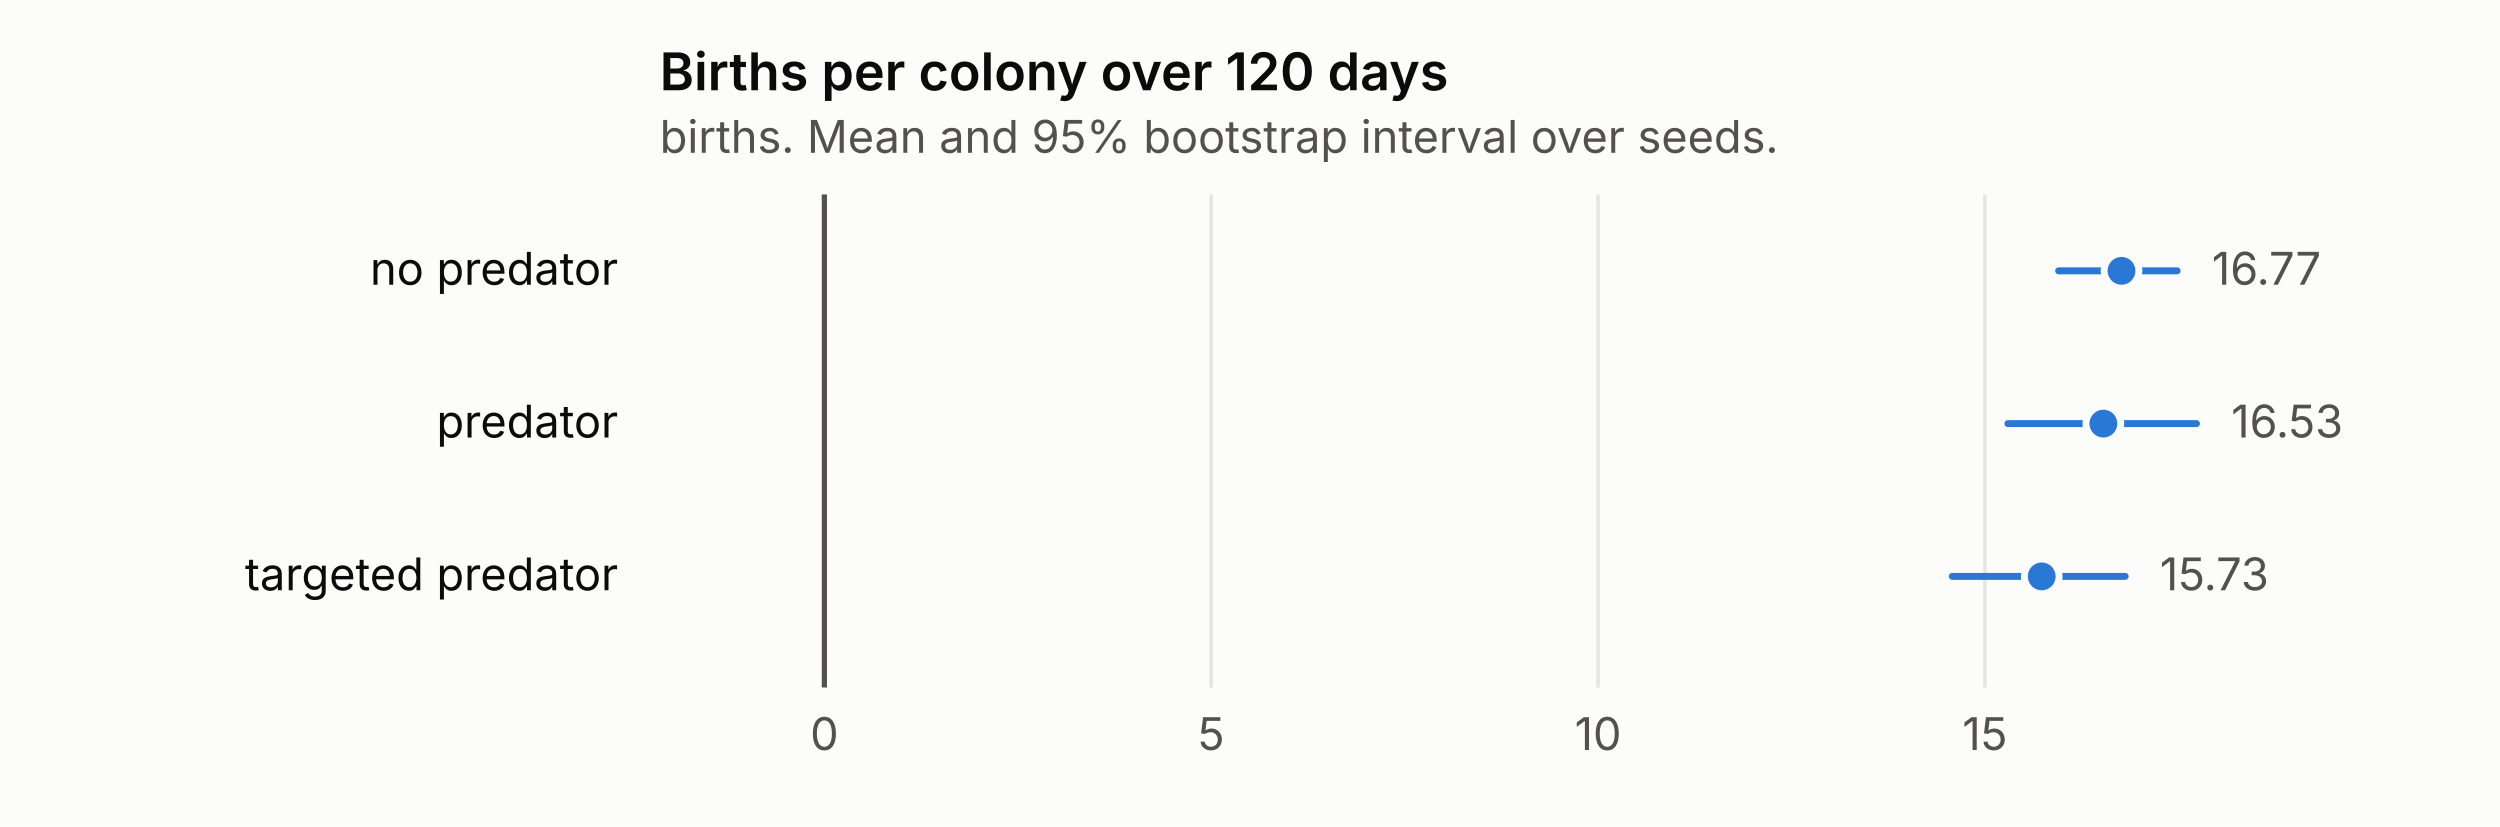
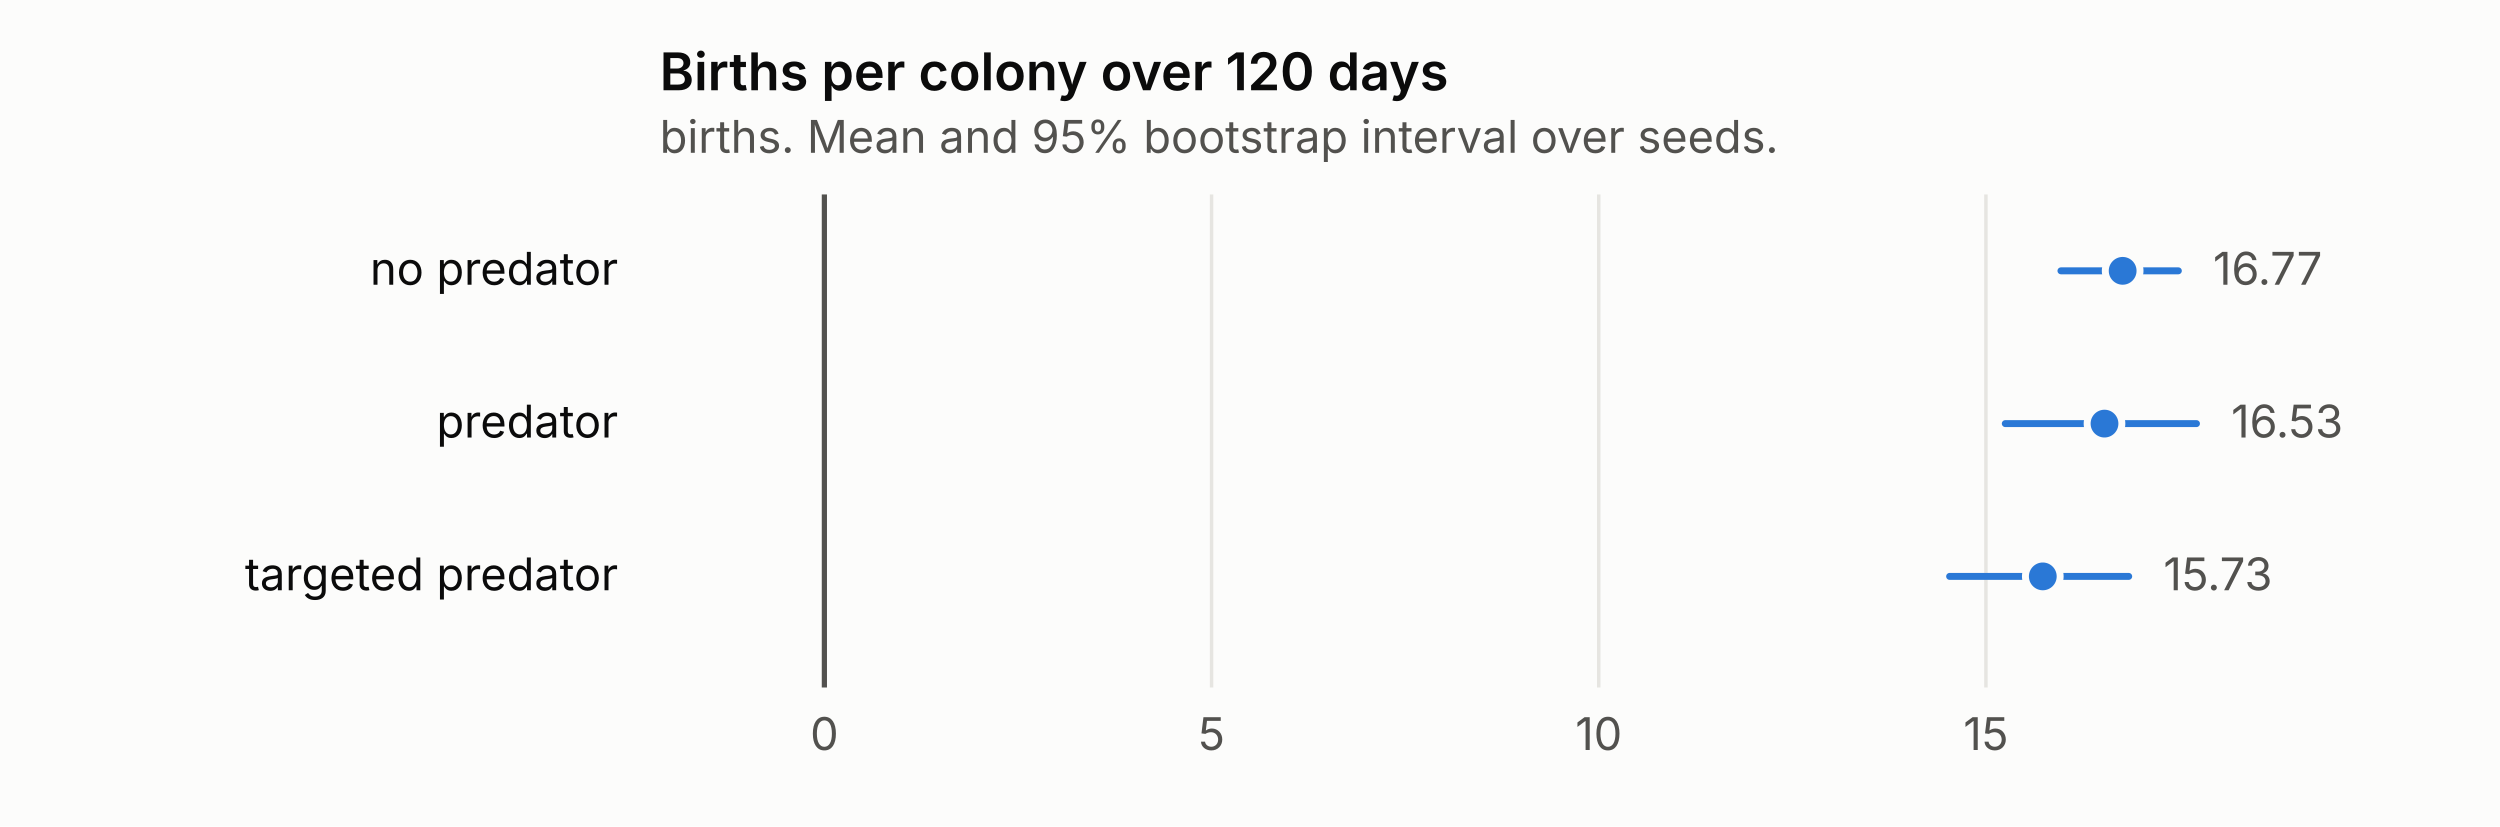
<svg xmlns="http://www.w3.org/2000/svg" width="720" height="238" viewBox="0 0 720 238" font-family="Inter, Segoe UI, Helvetica, Arial, sans-serif" font-size="13">
  <rect width="720" height="238" fill="#fcfcfb" />
  <text x="190" y="26" font-size="15" font-weight="600" fill="#0b0b0b">Births per colony over 120 days</text>
  <text x="190" y="44" fill="#52514e">births. Mean and 95% bootstrap interval over seeds.</text>
  <line x1="237.419" x2="237.419" y1="56" y2="198" stroke="#52514e" stroke-width="1.5" />
  <text x="237.419" y="216" text-anchor="middle" fill="#52514e">0</text>
-   <line x1="348.83" x2="348.83" y1="56" y2="198" stroke="#e6e5e1" stroke-width="1" />
-   <text x="348.83" y="216" text-anchor="middle" fill="#52514e">5</text>
-   <line x1="460.242" x2="460.242" y1="56" y2="198" stroke="#e6e5e1" stroke-width="1" />
-   <text x="460.242" y="216" text-anchor="middle" fill="#52514e">10</text>
-   <line x1="571.653" x2="571.653" y1="56" y2="198" stroke="#e6e5e1" stroke-width="1" />
-   <text x="571.653" y="216" text-anchor="middle" fill="#52514e">15</text>
+   <line x1="348.929" x2="348.929" y1="56" y2="198" stroke="#e6e5e1" stroke-width="1" />
+   <text x="348.929" y="216" text-anchor="middle" fill="#52514e">5</text>
+   <line x1="460.438" x2="460.438" y1="56" y2="198" stroke="#e6e5e1" stroke-width="1" />
+   <text x="460.438" y="216" text-anchor="middle" fill="#52514e">10</text>
+   <line x1="571.947" x2="571.947" y1="56" y2="198" stroke="#e6e5e1" stroke-width="1" />
+   <text x="571.947" y="216" text-anchor="middle" fill="#52514e">15</text>
  <text x="178" y="82" text-anchor="end" fill="#0b0b0b">no predator</text>
-   <line x1="592.89" x2="627.01" y1="78" y2="78" stroke="#2a78d6" stroke-width="2" stroke-linecap="round" />
-   <circle cx="610.995" cy="78" r="5" fill="#2a78d6" stroke="#fcfcfb" stroke-width="2" />
-   <text x="637.01" y="82" fill="#52514e">16.77</text>
+   <line x1="593.552" x2="627.362" y1="78" y2="78" stroke="#2a78d6" stroke-width="2" stroke-linecap="round" />
+   <circle cx="611.324" cy="78" r="5" fill="#2a78d6" stroke="#fcfcfb" stroke-width="2" />
+   <text x="637.362" y="82" fill="#52514e">16.77</text>
  <text x="178" y="126" text-anchor="end" fill="#0b0b0b">predator</text>
-   <line x1="578.268" x2="632.581" y1="122" y2="122" stroke="#2a78d6" stroke-width="2" stroke-linecap="round" />
-   <circle cx="605.772" cy="122" r="5" fill="#2a78d6" stroke="#fcfcfb" stroke-width="2" />
+   <line x1="577.523" x2="632.581" y1="122" y2="122" stroke="#2a78d6" stroke-width="2" stroke-linecap="round" />
+   <circle cx="606.097" cy="122" r="5" fill="#2a78d6" stroke="#fcfcfb" stroke-width="2" />
  <text x="642.581" y="126" fill="#52514e">16.53</text>
  <text x="178" y="170" text-anchor="end" fill="#0b0b0b">targeted predator</text>
-   <line x1="562.252" x2="612.039" y1="166" y2="166" stroke="#2a78d6" stroke-width="2" stroke-linecap="round" />
-   <circle cx="588.016" cy="166" r="5" fill="#2a78d6" stroke="#fcfcfb" stroke-width="2" />
-   <text x="622.039" y="170" fill="#52514e">15.73</text>
+   <line x1="561.493" x2="613.067" y1="166" y2="166" stroke="#2a78d6" stroke-width="2" stroke-linecap="round" />
+   <circle cx="588.325" cy="166" r="5" fill="#2a78d6" stroke="#fcfcfb" stroke-width="2" />
+   <text x="623.067" y="170" fill="#52514e">15.73</text>
</svg>
